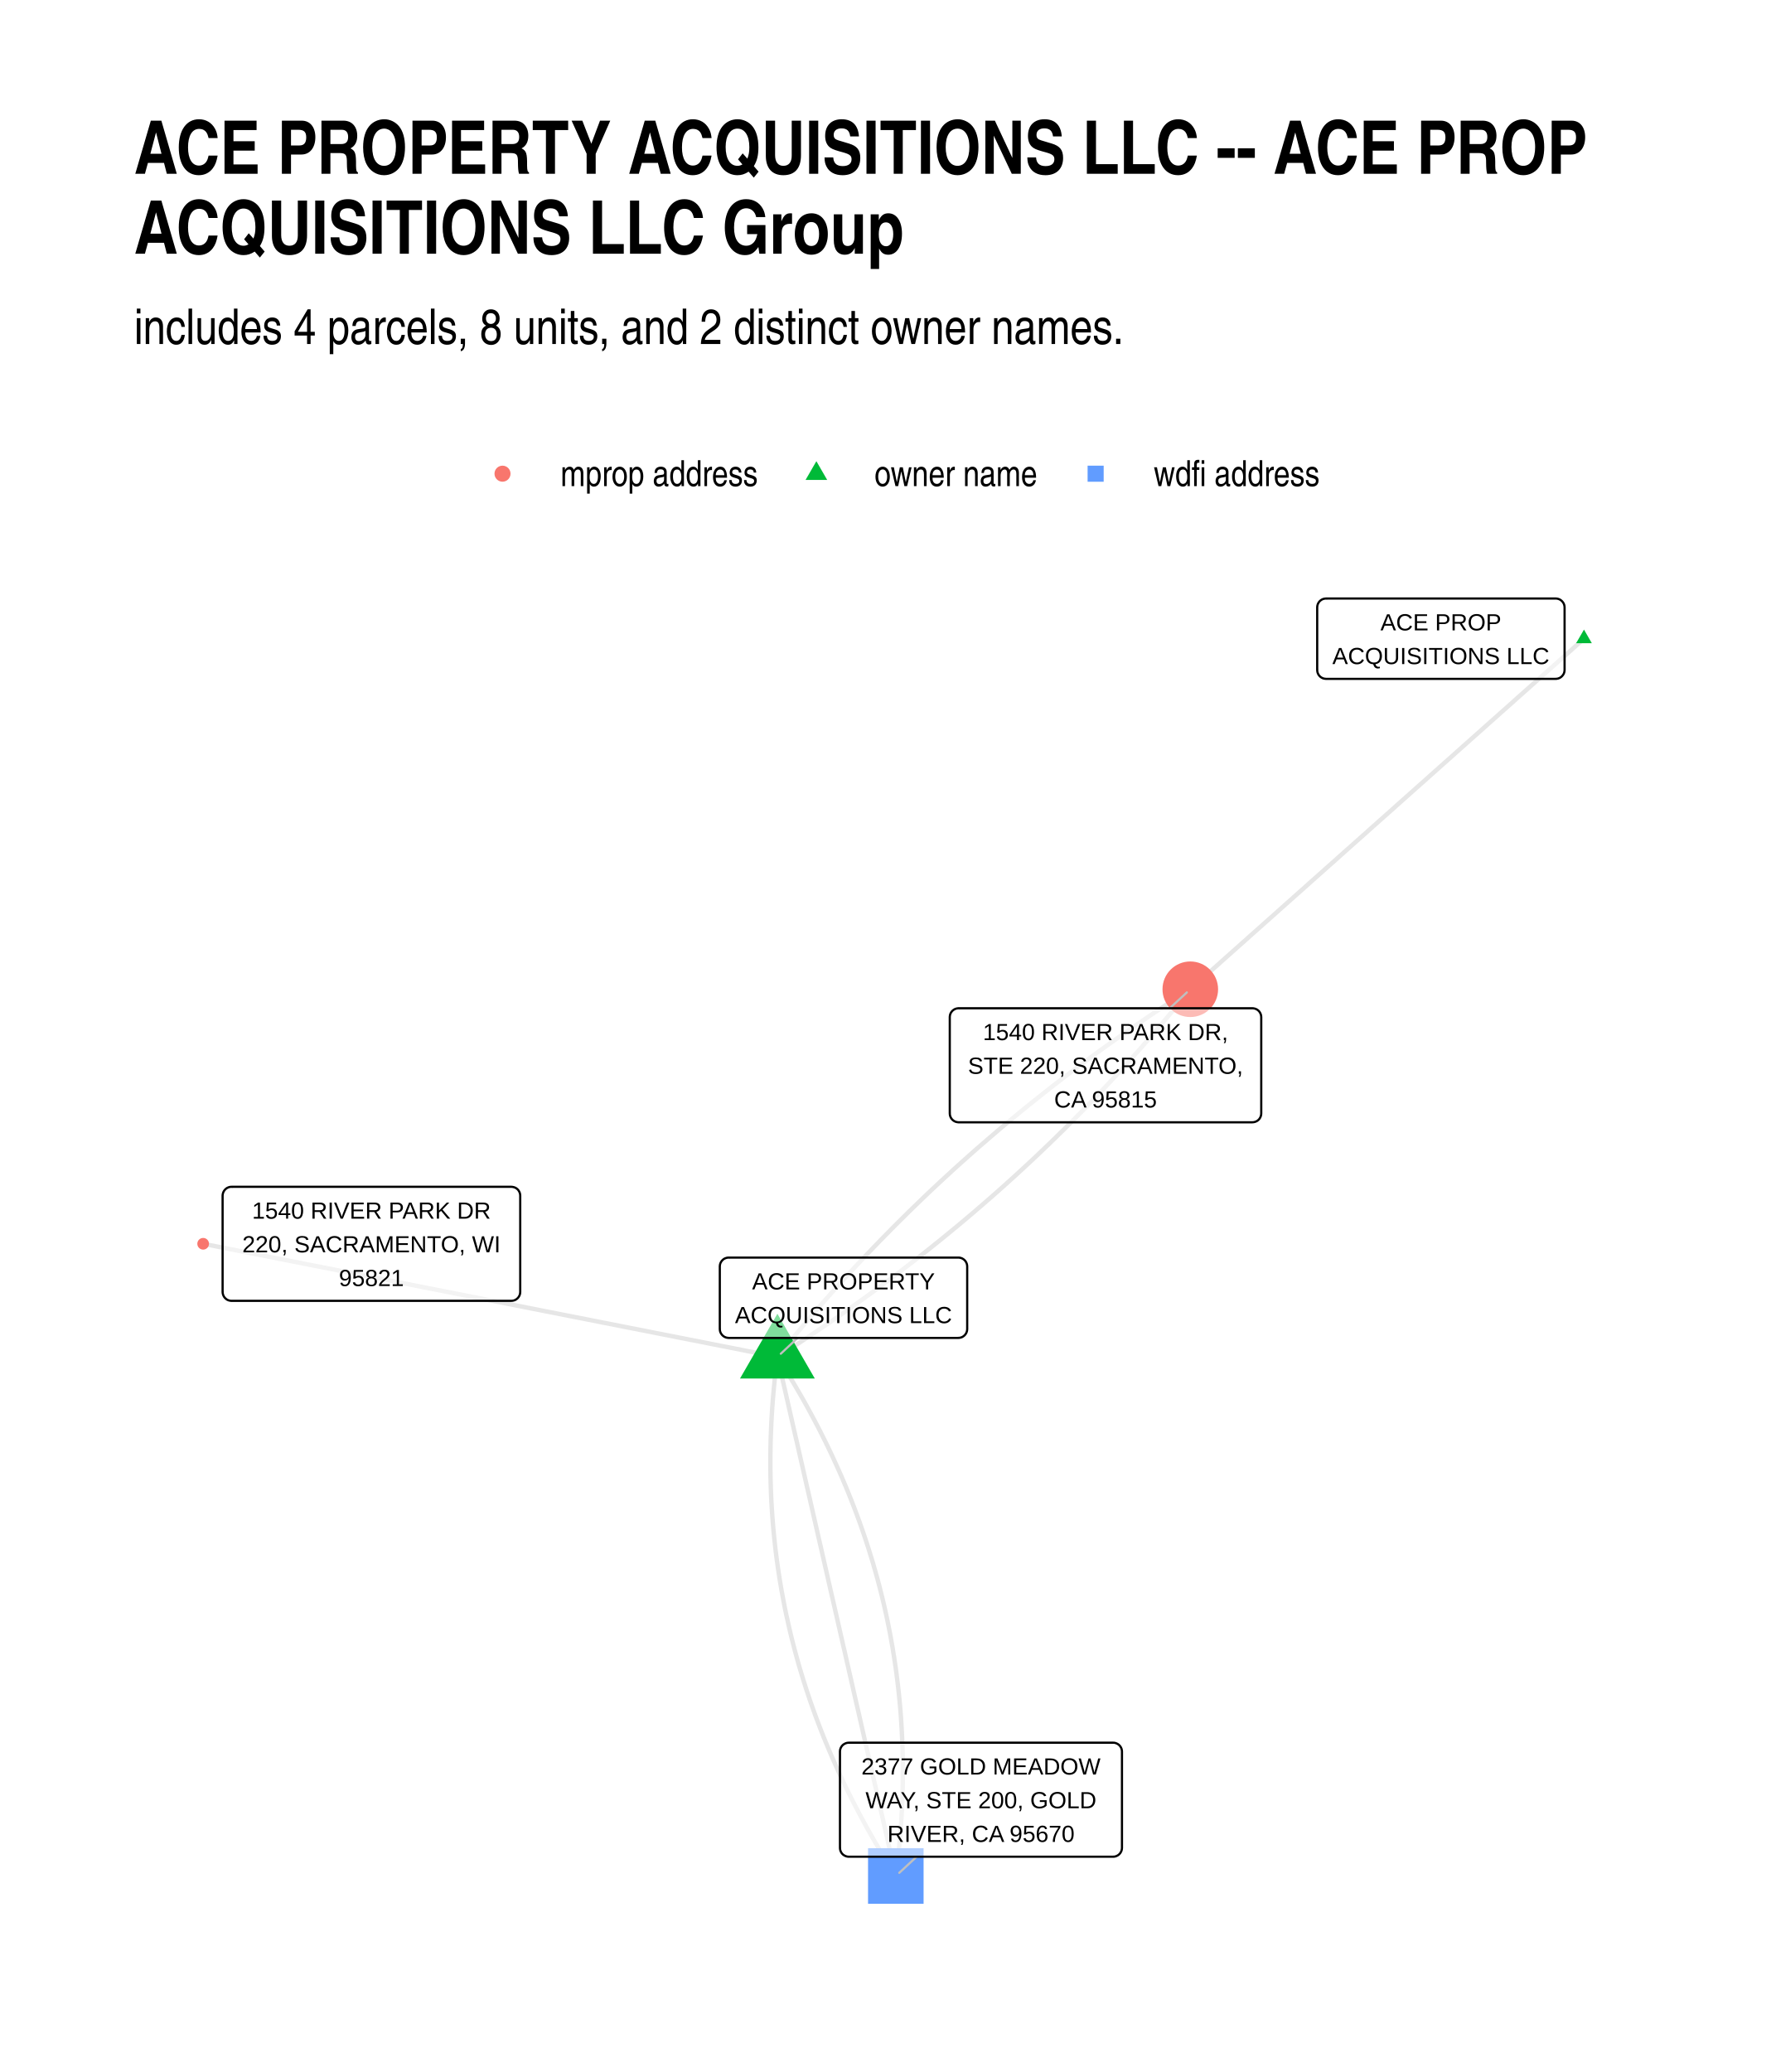
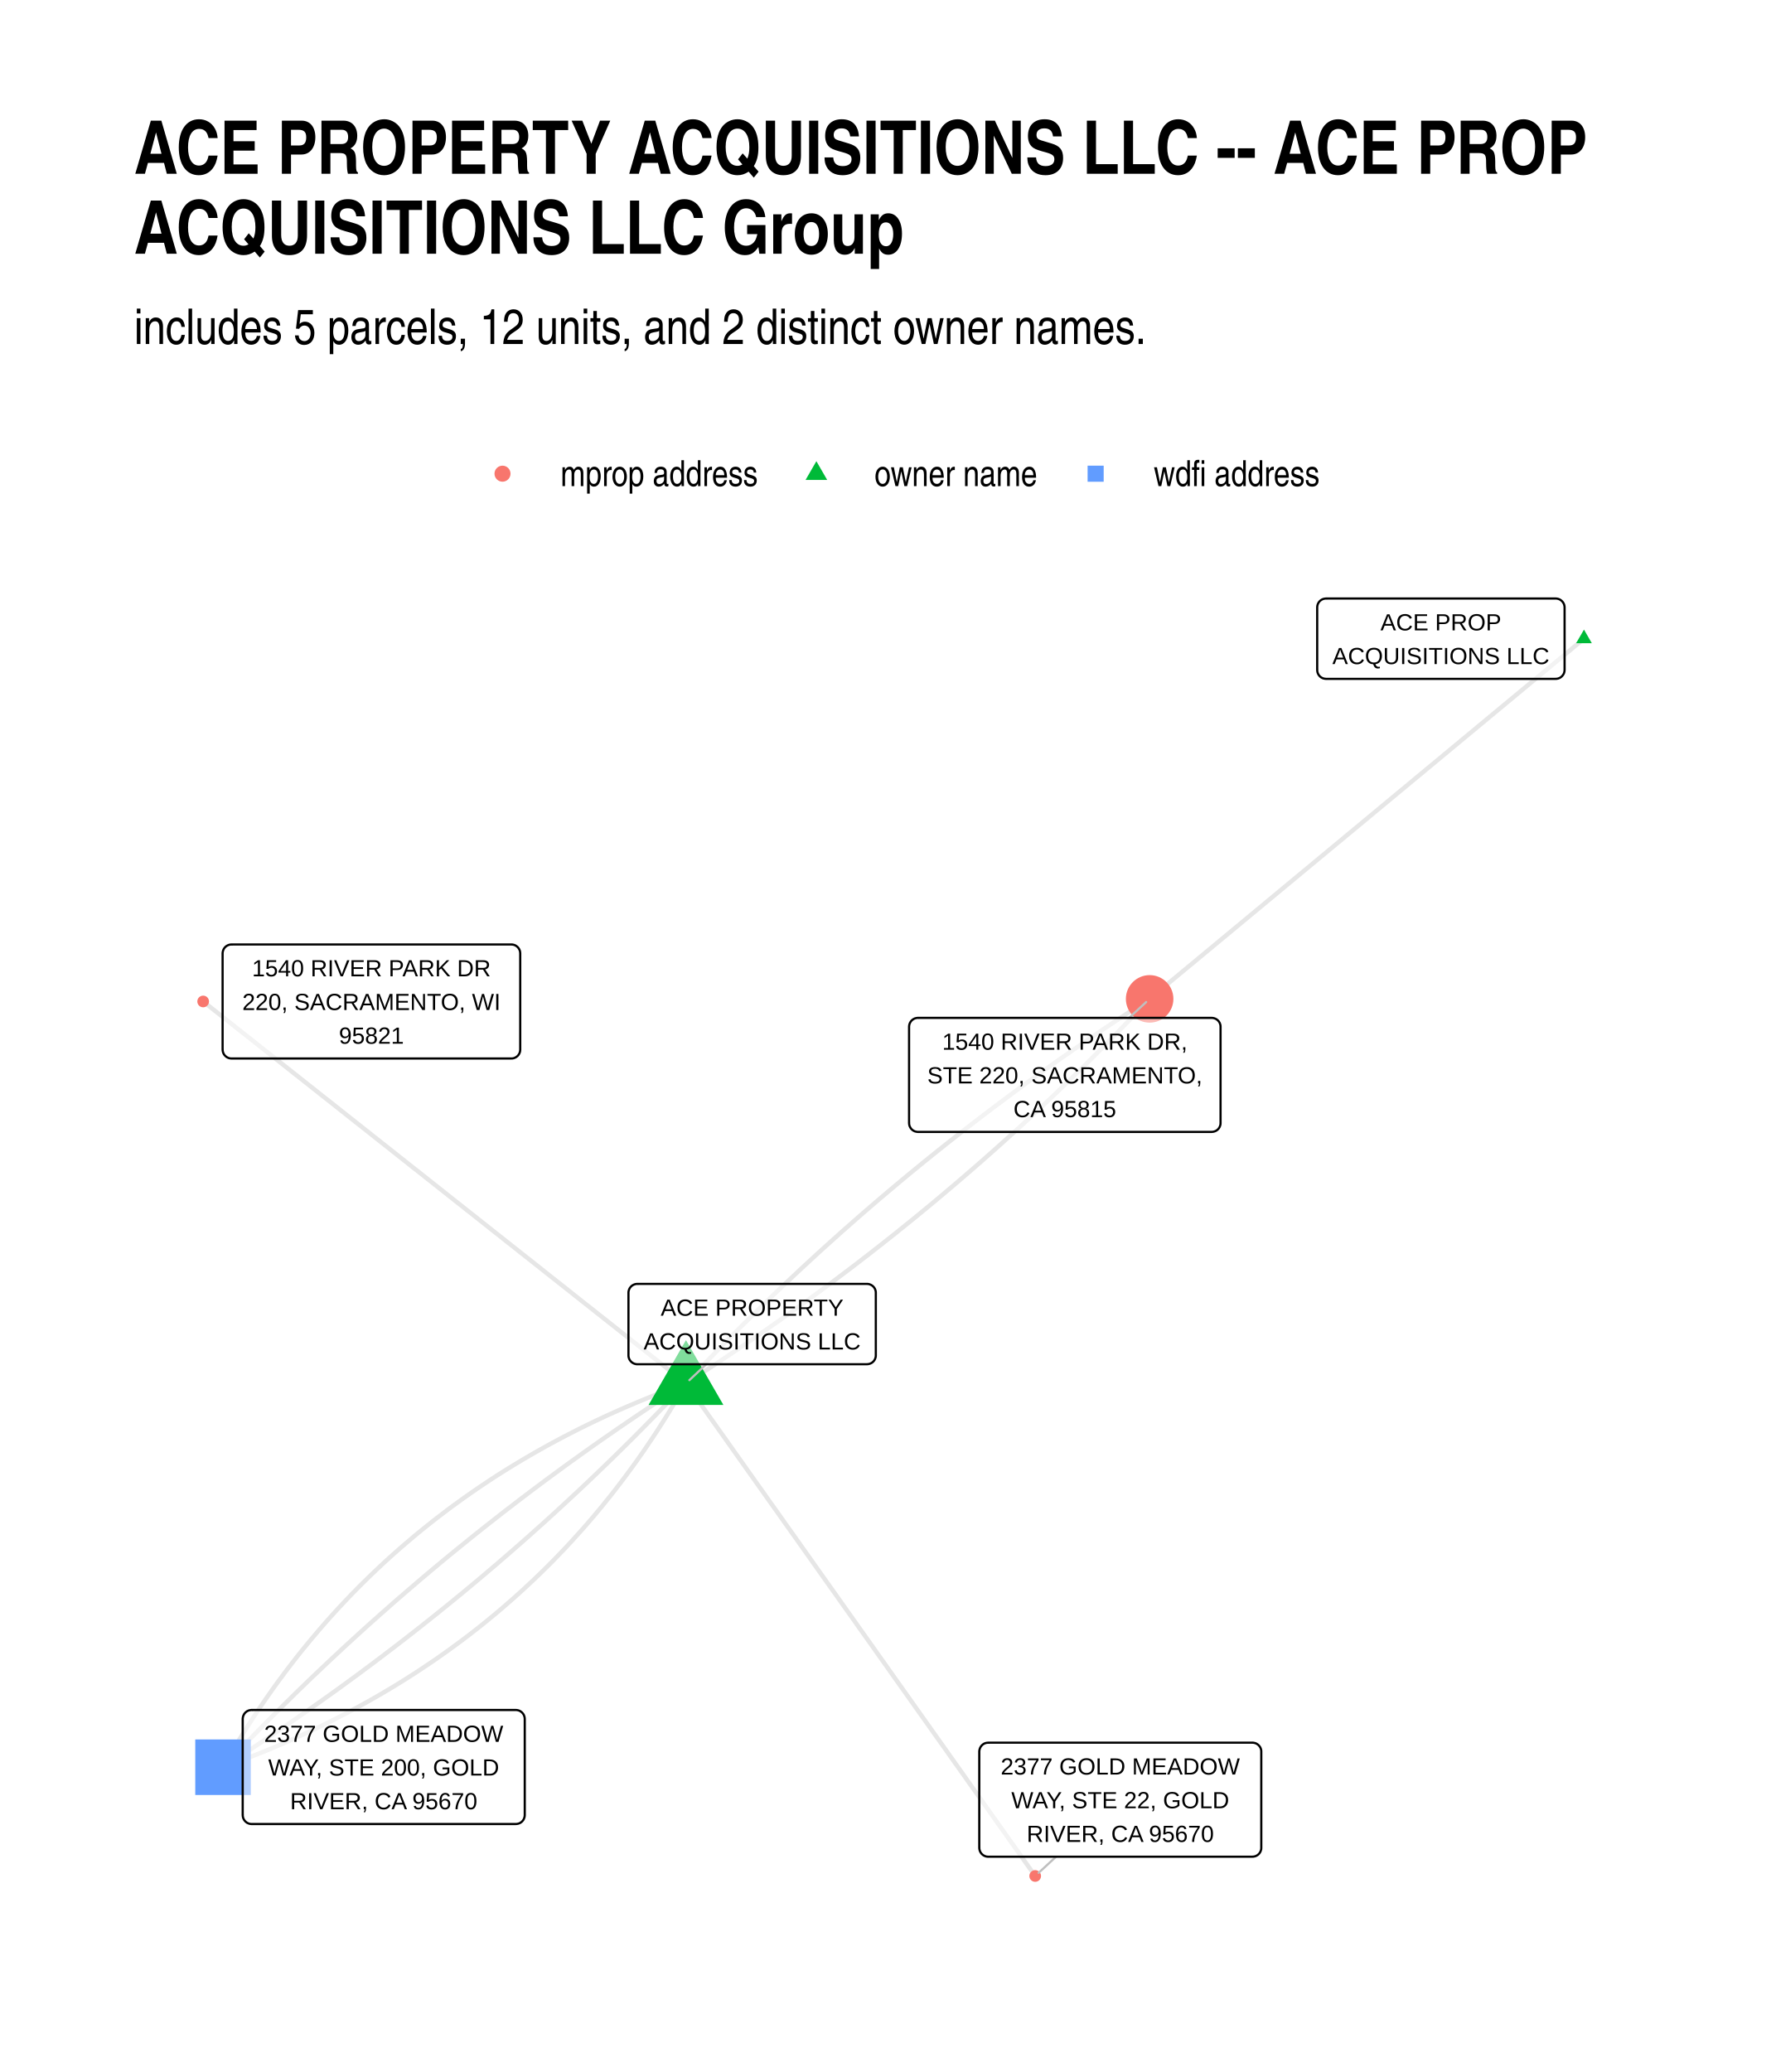
<svg xmlns="http://www.w3.org/2000/svg" width="576" height="672" class="svglite" viewBox="0 0 432 504">
  <defs>
    <style>.svglite line,.svglite polyline,.svglite polygon,.svglite path,.svglite circle{fill:none;stroke:#000000;stroke-linecap:round;stroke-linejoin:round;stroke-miterlimit:10.00}.svglite text{white-space:pre}</style>
  </defs>
  <rect width="100%" height="100%" style="stroke-linecap:round;stroke-linejoin:round;stroke-miterlimit:10.00;stroke:none;fill:#FFFFFF" />
  <defs>
    <clipPath id="cpMC4wMHw0MzIuMDB8MC4wMHw1MDQuMDA=">
      <path d="M0 0h432v504H0z" />
    </clipPath>
  </defs>
  <g clip-path="url(#cpMC4wMHw0MzIuMDB8MC4wMHw1MDQuMDA=)">
    <path d="M0 0h432v504H0z" style="stroke-width:1.07;stroke:none;fill:#FFFFFF" />
  </g>
  <defs>
    <clipPath id="cpMzIuNjN8NDAyLjExfDE0MC4zMHw0NzEuMzc=">
      <path d="M32.63 140.3h369.48v331.07H32.63z" />
    </clipPath>
  </defs>
  <g clip-path="url(#cpMzIuNjN8NDAyLjExfDE0MC4zMHw0NzEuMzc=)">
-     <path d="m385.32 155.35-.97.86-.97.86-.96.87-.97.86-.97.86-.97.86-.96.86-.97.86-.97.86-.97.86-.96.87-.97.86-.97.86-.96.86-.97.86-.97.86-.97.86-.96.87-.97.86-.97.86-.97.86-.96.86-.97.86-.97.86-.97.87-.96.86-.97.86-.97.86-.96.86-.97.86-.97.86-.97.86-.96.87-.97.86-.97.86-.97.86-.96.86-.97.86-.97.86-.96.87-.97.86-.97.86-.97.86-.96.86-.97.86-.97.86-.97.86-.96.87-.97.86-.97.86-.97.86-.96.86-.97.86-.97.86-.96.87-.97.86-.97.86-.97.86-.96.86-.97.86-.97.86-.97.87-.96.86-.97.86-.97.86-.96.86-.97.86-.97.86-.97.86-.96.87-.97.86-.97.86-.97.86-.96.86-.97.86-.97.86-.97.87-.96.86-.97.86-.97.86-.96.86-.97.86-.97.86-.97.86-.96.87-.97.86-.97.86-.97.86-.96.86-.97.86-.97.86-.96.87-.97.86-.97.86-.97.86-.96.86-.97.86-.97.86-.97.87m-100.44 89.44-1.41-.28-1.41-.28-1.41-.28-1.41-.28-1.42-.27-1.41-.28-1.41-.28-1.41-.28-1.41-.28-1.41-.27-1.41-.28-1.41-.28-1.41-.28-1.41-.28-1.41-.27-1.42-.28-1.41-.28-1.41-.28-1.41-.28-1.41-.27-1.41-.28-1.41-.28-1.41-.28-1.41-.28-1.41-.27-1.42-.28-1.41-.28-1.41-.28-1.41-.28-1.41-.27-1.41-.28-1.41-.28-1.41-.28-1.41-.28-1.41-.27-1.42-.28-1.41-.28-1.41-.28-1.41-.28-1.41-.27-1.41-.28-1.41-.28-1.41-.28-1.41-.28-1.41-.27-1.42-.28-1.41-.28-1.41-.28-1.41-.28-1.41-.27-1.41-.28-1.41-.28-1.41-.28-1.41-.28-1.41-.27-1.42-.28-1.41-.28-1.41-.28-1.41-.28-1.41-.27-1.41-.28-1.41-.28-1.41-.28-1.41-.28-1.41-.27-1.42-.28-1.41-.28-1.41-.28-1.41-.28-1.41-.27-1.41-.28-1.41-.28-1.41-.28-1.41-.28-1.41-.27-1.41-.28-1.42-.28-1.41-.28-1.41-.28-1.41-.27-1.41-.28-1.41-.28-1.41-.28-1.41-.28-1.41-.27-1.41-.28-1.42-.28-1.41-.28-1.41-.28-1.41-.27-1.41-.28-1.41-.28-1.41-.28-1.41-.28-1.41-.27-1.41-.28-1.42-.28-1.41-.28-1.41-.28m139.69 27.53-.18 1.36-.16 1.36-.16 1.36-.15 1.35-.13 1.36-.13 1.35-.12 1.35-.11 1.35-.1 1.35-.09 1.35-.08 1.34-.07 1.34-.06 1.34-.05 1.34-.05 1.34-.03 1.33-.02 1.34-.02 1.33v2.66l.02 1.33.02 1.32.04 1.32.04 1.32.05 1.32.06 1.32.08 1.32.08 1.31.09 1.31.1 1.31.11 1.31.12 1.31.13 1.31.14 1.3.14 1.3.16 1.3.17 1.3.18 1.3.18 1.29.2 1.29.2 1.3.22 1.28.22 1.29.24 1.29.24 1.28.25 1.28.26 1.29.28 1.27.28 1.28.29 1.28.3 1.27.31 1.27.32 1.27.33 1.27.34 1.27.35 1.26.35 1.26.37 1.27.38 1.26.38 1.25.4 1.26.4 1.25.42 1.26.42 1.25.44 1.24.44 1.25.45 1.25.47 1.24.47 1.24.48 1.24.49 1.24.5 1.24.51 1.23.52 1.23.53 1.24.54 1.23.55 1.22.55 1.23.57 1.22.58 1.23.58 1.22.6 1.21.61 1.22.61 1.22.63 1.21.63 1.21.64 1.21.66 1.21.66 1.21.67 1.2.68 1.2.69 1.21.7 1.19.71 1.2.72 1.2.73 1.19.74 1.19.75 1.19.76 1.19m-28.81-126.25 1.18-.76 1.18-.75 1.17-.76 1.17-.76 1.17-.77 1.16-.76 1.16-.78 1.15-.77 1.16-.78 1.15-.78 1.14-.78 1.15-.79 1.14-.79 1.13-.79 1.13-.79 1.13-.8 1.13-.81 1.12-.8 1.12-.81 1.12-.81 1.11-.81 1.11-.82 1.1-.82 1.11-.82 1.1-.83 1.09-.83 1.09-.83 1.09-.84 1.09-.84 1.08-.84 1.08-.84 1.07-.85 1.08-.85 1.06-.86 1.07-.85 1.06-.87 1.06-.86 1.05-.87 1.06-.86 1.05-.88 1.04-.87 1.04-.88 1.04-.88 1.03-.89 1.04-.89 1.02-.89 1.03-.89 1.02-.9 1.02-.9 1.01-.9 1.01-.91 1.01-.91 1.01-.91 1-.92 1-.92.99-.92.99-.92.99-.93.98-.93.98-.94.98-.93.97-.94.98-.95.96-.95.97-.94.96-.96.95-.95.96-.96.95-.96.95-.97.94-.97.94-.97.94-.97.93-.98.93-.98.93-.98.92-.99.92-.99.92-.99.91-1 .91-1 .91-1 .9-1 .9-1.01.9-1.01.89-1.02.89-1.02.89-1.02.88-1.02.88-1.03.88-1.03.87-1.03.87-1.04.86-1.03.87-1.05.86-1.04.85-1.05.85-1.05.85-1.05" style="stroke-width:1.07;stroke:#000000;stroke-opacity:0.10;stroke-linecap:butt" />
-     <path d="m189.11 330.07.29 1.27.29 1.28.29 1.27.29 1.28.29 1.27.3 1.28.29 1.27.29 1.28.29 1.27.29 1.28.29 1.28.29 1.27.29 1.28.29 1.27.29 1.28.3 1.27.29 1.28.29 1.27.29 1.28.29 1.27.29 1.28.29 1.27.29 1.28.29 1.27.29 1.28.3 1.28.29 1.27.29 1.28.29 1.27.29 1.28.29 1.27.29 1.28.29 1.27.29 1.28.29 1.27.3 1.28.29 1.27.29 1.28.29 1.27.29 1.28.29 1.27.29 1.28.29 1.28.29 1.27.29 1.28.3 1.27.29 1.28.29 1.27.29 1.28.29 1.27.29 1.28.29 1.27.29 1.28.29 1.27.29 1.28.3 1.27.29 1.28.29 1.28.29 1.27.29 1.28.29 1.27.29 1.28.29 1.27.29 1.28.29 1.27.29 1.28.3 1.27.29 1.28.29 1.27.29 1.28.29 1.27.29 1.28.29 1.28.29 1.27.29 1.28.29 1.27.3 1.28.29 1.27.29 1.28.29 1.27.29 1.28.29 1.27.29 1.28.29 1.27.29 1.28.29 1.27.3 1.28.29 1.28.29 1.27.29 1.28.29 1.27.29 1.28.29 1.27.29 1.28.29 1.27.29 1.28.3 1.27.29 1.28.29 1.27m-28.81-126.25.85-1.06.85-1.05.86-1.05.86-1.04.86-1.04.87-1.04.87-1.04.87-1.03.87-1.03.88-1.03.89-1.02.88-1.02.89-1.02.9-1.01.89-1.02.9-1 .91-1.01.9-1 .91-1 .92-1 .91-.99.92-.99.93-.98.92-.99.93-.98.94-.98.93-.97.94-.97.95-.97.95-.96.95-.97.95-.96.96-.95.96-.95.96-.95.97-.95.97-.94.97-.94.98-.94.98-.94.99-.93.98-.92.99-.93 1-.92 1-.92 1-.92 1-.91 1.01-.91 1.01-.9 1.02-.91 1.01-.9 1.02-.9 1.03-.89 1.03-.89 1.03-.89 1.03-.88 1.04-.89 1.04-.88 1.05-.87 1.05-.87 1.05-.87 1.05-.87 1.06-.86 1.06-.86 1.07-.86 1.07-.85 1.07-.86 1.08-.84 1.07-.85 1.09-.84 1.08-.84 1.09-.84 1.09-.83 1.1-.83 1.1-.82 1.1-.83 1.1-.82 1.11-.81 1.12-.82 1.11-.81 1.12-.81 1.12-.8 1.13-.8 1.13-.8 1.13-.8 1.14-.79 1.14-.79 1.14-.79 1.15-.78 1.15-.78 1.15-.78 1.16-.77 1.15-.77 1.17-.77 1.16-.77 1.17-.76 1.18-.76 1.17-.75 1.18-.75" style="stroke-width:1.07;stroke:#000000;stroke-opacity:0.10;stroke-linecap:butt" />
-     <path d="m189.11 330.07.76 1.19.75 1.19.73 1.19.73 1.19.72 1.2.71 1.2.7 1.2.7 1.2.68 1.2.67 1.2.66 1.21.65 1.21.65 1.21.63 1.21.63 1.21.61 1.22.61 1.22.59 1.21.59 1.23.58 1.22.56 1.22.56 1.23.55 1.23.54 1.22.53 1.24.52 1.23.51 1.23.5 1.24.49 1.24.48 1.24.47 1.24.46 1.24.46 1.25.44 1.25.43 1.24.43 1.26.41 1.25.41 1.25.39 1.26.39 1.26.38 1.25.36 1.27.36 1.26.35 1.26.34 1.27.33 1.27.32 1.27.31 1.27.3 1.27.29 1.28.28 1.28.27 1.27.26 1.29.26 1.28.24 1.28.23 1.29.23 1.29.21 1.29.21 1.29.19 1.29.19 1.29.18 1.3.16 1.3.16 1.3.15 1.3.14 1.3.13 1.31.12 1.31.11 1.31.1 1.31.09 1.31.08 1.31.07 1.32.06 1.32.06 1.32.04 1.32.03 1.32.03 1.33.01 1.32.01 1.33-.01 1.33-.01 1.33-.02 1.34-.04 1.33-.04 1.34-.05 1.34-.06 1.34-.07 1.34-.08 1.34-.09 1.35-.1 1.35-.11 1.35-.12 1.35-.13 1.35-.14 1.36-.14 1.35-.16 1.36-.17 1.36-.17 1.36" style="stroke-width:1.07;stroke:#000000;stroke-opacity:0.10;stroke-linecap:butt" />
-     <path d="m385.32 153.14 1.91 3.32h-3.83zM189.11 319.56l9.1 15.76h-18.2z" style="stroke-width:0.71;stroke:none;fill:#00BA38" />
-     <circle cx="289.55" cy="240.63" r="6.76" style="stroke-width:0.71;stroke:none;fill:#F8766D" />
-     <circle cx="49.42" cy="302.54" r="1.42" style="stroke-width:0.71;stroke:none;fill:#F8766D" />
-     <path d="M211.16 463.08h13.51v-13.51h-13.51z" style="stroke-width:0.71;stroke:none;fill:#619CFF" />
-     <path d="m194.03 325.44-4.09 3.84m94.61-84.03 4.16-3.85m-65.72 210.23-4.23 3.92" style="stroke-width:0.53;stroke:#BFBFBF" />
+     <path d="m385.32 155.35-1.07.89-1.07.88-1.06.89-1.07.88-1.07.89-1.07.88-1.06.89-1.07.88-1.07.89-1.07.88-1.06.89-1.07.88-1.07.89-1.06.88-1.07.89-1.07.88-1.07.89-1.06.88-1.07.89-1.07.88-1.07.89-1.06.88-1.07.89-1.07.88-1.06.89-1.07.88-1.07.89-1.07.88-1.06.89-1.07.88-1.07.89-1.07.88-1.06.89-1.07.88-1.07.89-1.07.88-1.06.89-1.07.88-1.07.89-1.06.88-1.07.89-1.07.88-1.07.89-1.06.88-1.07.89-1.07.88-1.07.89-1.06.88-1.07.89-1.07.88-1.06.89-1.07.88-1.07.89-1.07.88-1.06.89-1.07.88-1.07.89-1.07.88-1.06.89-1.07.88-1.07.89-1.06.88-1.07.89-1.07.88-1.07.89-1.06.88-1.07.89-1.07.88-1.07.89-1.06.88-1.07.89-1.07.88-1.06.89-1.07.88-1.07.89-1.07.88-1.06.89-1.07.88-1.07.89-1.07.88-1.06.89-1.07.88-1.07.89-1.06.88-1.07.89-1.07.88-1.07.89-1.06.88-1.07.89-1.07.88-1.07.89-1.06.88-1.07.89-1.07.88-1.07.89-1.06.88-1.07.89-1.07.88-1.06.89m-112.79 93.52-1.19-.94-1.19-.94-1.18-.94-1.19-.93-1.18-.94-1.19-.94-1.19-.94-1.18-.94-1.19-.94-1.19-.93-1.18-.94-1.19-.94-1.18-.94-1.19-.94-1.19-.94-1.18-.93-1.19-.94-1.19-.94-1.18-.94-1.19-.94-1.19-.93-1.18-.94-1.19-.94-1.18-.94-1.19-.94-1.19-.94-1.18-.93-1.19-.94-1.19-.94-1.18-.94-1.19-.94-1.18-.94-1.19-.93-1.19-.94-1.18-.94-1.19-.94-1.19-.94-1.18-.94-1.19-.93-1.19-.94-1.18-.94-1.19-.94-1.18-.94-1.19-.94-1.19-.93-1.18-.94-1.19-.94-1.19-.94-1.18-.94-1.19-.94-1.18-.93-1.19-.94-1.19-.94-1.18-.94-1.19-.94-1.19-.93-1.18-.94-1.19-.94-1.19-.94-1.18-.94-1.19-.94-1.18-.93-1.19-.94-1.19-.94-1.18-.94-1.19-.94-1.19-.94-1.18-.93-1.19-.94-1.18-.94-1.19-.94-1.19-.94-1.18-.94-1.19-.93-1.19-.94-1.18-.94-1.19-.94-1.19-.94-1.18-.94-1.19-.93-1.18-.94-1.19-.94-1.19-.94-1.18-.94-1.19-.94-1.19-.93-1.18-.94-1.19-.94-1.18-.94-1.19-.94-1.19-.94-1.18-.93-1.19-.94-1.19-.94-1.18-.94-1.19-.94-1.18-.93-1.19-.94-1.19-.94m117.45 92.89-1.52.55-1.5.56-1.5.56-1.49.57-1.48.58-1.47.59-1.47.6-1.46.61-1.45.61-1.44.62-1.44.63-1.43.64-1.42.64-1.41.66-1.41.66-1.4.67-1.39.68-1.38.68-1.37.7-1.37.7-1.36.71-1.35.72-1.34.72-1.34.74-1.33.74-1.32.75-1.32.76-1.3.76-1.3.78-1.29.78-1.28.79-1.28.8-1.27.8-1.26.82-1.25.82-1.24.83-1.24.84-1.23.85-1.22.85-1.21.86-1.21.88-1.2.87-1.19.89-1.18.9-1.18.9-1.17.91-1.16.92-1.15.93-1.15.93-1.13.94-1.13.96-1.13.96-1.11.96-1.11.98-1.1.98-1.09.99-1.08 1-1.08 1.01-1.07 1.02-1.06 1.02-1.05 1.03-1.05 1.04-1.04 1.05-1.03 1.05-1.02 1.07-1.01 1.07-1.01 1.08-1 1.09-.99 1.09-.99 1.11-.97 1.11-.97 1.12-.96 1.13-.96 1.14-.94 1.14-.94 1.15-.93 1.16-.93 1.17-.91 1.18-.91 1.18-.9 1.19-.89 1.21-.89 1.2-.88 1.22-.86 1.23-.87 1.23-.85 1.24-.85 1.25-.84 1.26-.83 1.26-.82 1.27-.82 1.28-.81 1.29-.8 1.3-.79 1.31-.79 1.31-.77 1.32-.77 1.33-.77 1.34m112.62-93.38 1.26-.81 1.26-.82 1.26-.82 1.26-.82 1.25-.82 1.26-.83 1.25-.83 1.24-.83 1.25-.84 1.24-.83 1.24-.84 1.23-.85 1.24-.84 1.23-.85 1.23-.85 1.22-.85 1.23-.86 1.22-.86 1.22-.86 1.21-.86 1.22-.87 1.21-.87 1.2-.87 1.21-.88 1.2-.87 1.2-.88 1.2-.89 1.2-.88 1.19-.89 1.19-.89 1.19-.9 1.18-.89 1.19-.9 1.18-.9 1.17-.91 1.18-.9 1.17-.91 1.17-.92 1.17-.91 1.16-.92 1.17-.92 1.16-.92 1.15-.93 1.16-.93 1.15-.93 1.15-.93 1.15-.94 1.14-.94 1.14-.94 1.14-.94 1.14-.95 1.13-.95 1.13-.96 1.13-.95 1.13-.96 1.12-.96 1.12-.96 1.12-.97 1.12-.97 1.11-.97 1.11-.97 1.11-.98 1.11-.98 1.1-.98 1.1-.99 1.1-.99 1.1-.99 1.09-.99 1.09-.99 1.09-1 1.09-1 1.08-1.01 1.08-1 1.08-1.01 1.07-1.01 1.08-1.02 1.07-1.02 1.06-1.02 1.07-1.02 1.06-1.02 1.06-1.03 1.06-1.03 1.05-1.04 1.06-1.03 1.05-1.04 1.04-1.04 1.05-1.05 1.04-1.04 1.04-1.05 1.04-1.05 1.03-1.06 1.03-1.06 1.03-1.06 1.03-1.06 1.02-1.07 1.03-1.06 1.02-1.07 1.01-1.08 1.02-1.07" style="stroke-width:1.07;stroke:#000000;stroke-opacity:0.10;stroke-linecap:butt" />
+     <path d="m166.87 336.49-1.27.81-1.26.82-1.25.81-1.26.82-1.25.82-1.25.83-1.25.83-1.24.83-1.24.83-1.24.84-1.24.84-1.23.84-1.24.84-1.23.85-1.22.85-1.23.85-1.22.85-1.22.86-1.21.86-1.22.86-1.21.87-1.21.87-1.21.87-1.2.87-1.2.88-1.2.88-1.2.88-1.19.88-1.19.89-1.19.89-1.18.89-1.19.9-1.18.89-1.18.91-1.17.9-1.18.9-1.17.91-1.16.91-1.17.92-1.16.91-1.16.92-1.16.92-1.16.93-1.15.93-1.15.93-1.15.93-1.14.93-1.15.94-1.14.94-1.13.94-1.14.95-1.13.95-1.13.95-1.13.95-1.12.96-1.12.96-1.12.96-1.12.97-1.12.96-1.11.97-1.11.98-1.1.97-1.11.98-1.1.98-1.1.98-1.1.99-1.09.99-1.09.99-1.09 1-1.09.99-1.08 1-1.08 1-1.08 1.01-1.08 1.01-1.07 1.01-1.07 1.01-1.07 1.02-1.07 1.01-1.06 1.02-1.06 1.03-1.06 1.02-1.06 1.03-1.05 1.04-1.05 1.03-1.05 1.04-1.04 1.04-1.05 1.04-1.04 1.04-1.04 1.05-1.03 1.05-1.03 1.06-1.03 1.05-1.03 1.06-1.03 1.06-1.02 1.06-1.02 1.07-1.02 1.07-1.01 1.07-1.02 1.08m112.62-93.38 1.01-1.08 1.02-1.07 1.02-1.07 1.02-1.07 1.02-1.07 1.03-1.06 1.03-1.06 1.03-1.06 1.04-1.05 1.03-1.05 1.04-1.05 1.04-1.05 1.05-1.04 1.05-1.04 1.05-1.04 1.05-1.04 1.05-1.03 1.06-1.03 1.06-1.03 1.06-1.03 1.07-1.02 1.07-1.02 1.07-1.02 1.07-1.01 1.08-1.01 1.07-1.01 1.08-1.01 1.09-1 1.08-1 1.09-1 1.09-1 1.09-.99 1.1-.99 1.1-.99 1.1-.98 1.1-.99 1.11-.97 1.11-.98 1.11-.98 1.11-.97 1.12-.97 1.12-.96 1.12-.97 1.12-.96 1.13-.95 1.13-.96 1.13-.95 1.13-.95 1.14-.95 1.14-.95 1.14-.94 1.15-.94 1.14-.93 1.15-.94 1.16-.93 1.15-.93 1.16-.92 1.16-.93 1.16-.92 1.16-.91 1.17-.92 1.17-.91 1.17-.91 1.18-.91 1.18-.9 1.18-.9 1.18-.9 1.18-.9 1.19-.89 1.19-.89 1.2-.89 1.19-.89 1.2-.88 1.2-.88 1.2-.88 1.21-.87 1.21-.88 1.21-.87 1.21-.86 1.22-.87 1.22-.86 1.22-.86 1.22-.85 1.23-.86 1.23-.85 1.23-.85 1.23-.84 1.24-.84 1.24-.84 1.24-.84 1.24-.83 1.25-.84 1.25-.83 1.25-.82 1.25-.83 1.26-.82 1.26-.82 1.26-.81 1.27-.81" style="stroke-width:1.07;stroke:#000000;stroke-opacity:0.10;stroke-linecap:butt" />
+     <path d="m166.87 336.49-1.02 1.07-1.01 1.08-1.02 1.06-1.02 1.07-1.02 1.07-1.03 1.06-1.02 1.06-1.03 1.05-1.04 1.05-1.03 1.05-1.04 1.05-1.04 1.05-1.04 1.04-1.05 1.04-1.05 1.04-1.05 1.03-1.05 1.03-1.06 1.03-1.06 1.03-1.06 1.02-1.06 1.02-1.07 1.02-1.07 1.02-1.07 1.01-1.07 1.01-1.08 1.01-1.08 1-1.08 1-1.08 1-1.09 1-1.09 1-1.09.99-1.09.99-1.1.98-1.1.98-1.1.99-1.1.97-1.11.98-1.11.97-1.11.97-1.12.97-1.11.96-1.12.97-1.13.96-1.12.95-1.13.96-1.13.95-1.13.95-1.13.94-1.14.94-1.14.95-1.14.93-1.15.94-1.15.93-1.15.93-1.15.93-1.16.92-1.15.92-1.16.92-1.17.92-1.16.91-1.17.91-1.17.91-1.18.91-1.17.9-1.18.9-1.18.9-1.18.89-1.19.9-1.19.89-1.19.88-1.19.89-1.2.88-1.2.88-1.2.87-1.2.88-1.21.87-1.21.87-1.21.86-1.21.86-1.22.86-1.22.86-1.22.86-1.23.85-1.22.85-1.23.84-1.23.85-1.24.84-1.24.84-1.23.83-1.25.84-1.24.83-1.25.83-1.25.82-1.25.82-1.26.82-1.25.82-1.26.82-1.27.81m112.62-93.38.86 1.21.85 1.21.86 1.21.86 1.21.86 1.21.86 1.21.85 1.21.86 1.21.86 1.21.86 1.21.86 1.21.85 1.21.86 1.21.86 1.22.86 1.21.86 1.21.85 1.21.86 1.21.86 1.21.86 1.21.86 1.21.86 1.21.85 1.21.86 1.21.86 1.21.86 1.21.86 1.21.85 1.21.86 1.21.86 1.21.86 1.21.86 1.21.85 1.21.86 1.21.86 1.21.86 1.22.86 1.21.85 1.21.86 1.21.86 1.21.86 1.21.86 1.21.86 1.21.85 1.21.86 1.21.86 1.21.86 1.21.86 1.21.85 1.21.86 1.21.86 1.21.86 1.21.86 1.21.85 1.21.86 1.21.86 1.21.86 1.21.86 1.22.85 1.21.86 1.21.86 1.21.86 1.21.86 1.21.86 1.21.85 1.21.86 1.21.86 1.21.86 1.21.86 1.21.85 1.21.86 1.21.86 1.21.86 1.21.86 1.21.85 1.21.86 1.21.86 1.21.86 1.21.86 1.21.85 1.22.86 1.21.86 1.21.86 1.21.86 1.21.85 1.21.86 1.21.86 1.21.86 1.21.86 1.21.86 1.21.85 1.21.86 1.21.86 1.21.86 1.21.86 1.21.85 1.21.86 1.21.86 1.21.86 1.21" style="stroke-width:1.07;stroke:#000000;stroke-opacity:0.10;stroke-linecap:butt" />
+     <path d="m166.87 336.49-.77 1.34-.77 1.33-.77 1.32-.79 1.31-.79 1.31-.8 1.29-.81 1.29-.82 1.28-.82 1.28-.83 1.26-.84 1.26-.85 1.25-.85 1.24-.86 1.23-.87 1.23-.88 1.21-.89 1.21-.89 1.2-.9 1.19-.91 1.19-.91 1.18-.92 1.16-.94 1.16-.93 1.16-.95 1.14-.95 1.14-.97 1.13-.96 1.12-.98 1.11-.99 1.1-.99 1.1-1 1.09-1 1.08-1.02 1.07-1.02 1.06-1.03 1.06-1.04 1.05-1.05 1.04-1.05 1.03-1.06 1.02-1.07 1.02-1.08 1-1.08 1-1.09.99-1.1.99-1.11.97-1.11.97-1.12.96-1.13.95-1.14.94-1.15.94-1.15.93-1.16.92-1.17.91-1.17.9-1.19.9-1.19.88-1.2.88-1.2.87-1.22.86-1.22.86-1.23.85-1.24.83-1.24.83-1.25.83-1.26.81-1.27.81-1.28.8-1.28.79-1.29.78-1.3.77-1.3.77-1.32.76-1.32.75-1.33.74-1.33.73-1.35.73-1.35.72-1.36.71-1.37.7-1.37.69-1.38.69-1.39.68-1.4.67-1.41.66-1.41.65-1.42.65-1.43.64-1.43.63-1.45.62-1.45.61-1.46.61-1.46.59-1.48.59-1.48.58-1.49.58-1.5.56-1.5.56-1.52.55" style="stroke-width:1.07;stroke:#000000;stroke-opacity:0.10;stroke-linecap:butt" />
+     <path d="m385.32 153.14 1.91 3.32h-3.83zM166.87 325.98l9.1 15.76h-18.2z" style="stroke-width:0.71;stroke:none;fill:#00BA38" />
+     <circle cx="279.66" cy="242.97" r="5.78" style="stroke-width:0.71;stroke:none;fill:#F8766D" />
+     <circle cx="49.42" cy="243.6" r="1.42" style="stroke-width:0.71;stroke:none;fill:#F8766D" />
+     <path d="M47.5 436.62h13.51v-13.51H47.5z" style="stroke-width:0.71;stroke:none;fill:#619CFF" />
+     <circle cx="251.82" cy="456.32" r="1.42" style="stroke-width:0.71;stroke:none;fill:#F8766D" />
+     <path d="m171.81 331.84-4.11 3.87m106.95-88.12 4.17-3.85M256.9 451.63l-4.24 3.92" style="stroke-width:0.53;stroke:#BFBFBF" />
    <path d="M322.58 165.13h55.86l-.09-.01.35-.01.34-.07.32-.12.31-.18.26-.22.23-.26.19-.29.14-.32.08-.34.03-.34h0v-15.23h0l-.03-.34-.08-.34-.14-.32-.19-.29-.23-.26-.26-.22-.31-.18-.32-.12-.34-.07-.26-.02h-55.86l.26.02-.35-.01-.34.04-.34.09-.31.15-.29.2-.25.24-.21.28-.16.31-.11.33-.05.34-.01.17v15.23l.01-.18v.35l.05.34.11.33.16.31.21.28.25.24.29.2.31.15.34.09.34.04z" style="stroke-width:0.53;fill:#FFFFFF;fill-opacity:0.50" />
    <text x="350.51" y="153.33" lengthAdjust="spacingAndGlyphs" style="font-size:5.69px;font-family:&quot;Liberation Sans&quot;" text-anchor="middle" textLength="28.45">ACE PROP</text>
    <text x="350.51" y="161.53" lengthAdjust="spacingAndGlyphs" style="font-size:5.69px;font-family:&quot;Liberation Sans&quot;" text-anchor="middle" textLength="52.98">ACQUISITIONS LLC</text>
-     <path d="M177.26 325.44h55.86l-.09-.01.35-.01.34-.07.33-.12.3-.18.27-.22.23-.26.18-.29.14-.32.08-.34.03-.34h0v-15.22h0l-.03-.35-.08-.34-.14-.32-.18-.29-.23-.26-.27-.22-.3-.18-.33-.12-.34-.07-.26-.01h-55.86l.26.01-.35-.01-.34.04-.33.1-.32.14-.28.2-.25.24-.21.28-.17.31-.11.33-.05.34-.01.18v15.22l.01-.18v.35l.05.34.11.33.17.31.21.28.25.24.28.2.32.15.33.09.34.04z" style="stroke-width:0.53;fill:#FFFFFF;fill-opacity:0.50" />
-     <text x="205.19" y="313.64" lengthAdjust="spacingAndGlyphs" style="font-size:5.69px;font-family:&quot;Liberation Sans&quot;" text-anchor="middle" textLength="42.54">ACE PROPERTY</text>
-     <text x="205.19" y="321.84" lengthAdjust="spacingAndGlyphs" style="font-size:5.69px;font-family:&quot;Liberation Sans&quot;" text-anchor="middle" textLength="52.98">ACQUISITIONS LLC</text>
-     <path d="M233.2 272.99h71.45-.09l.35-.02.34-.07.33-.12.3-.17.27-.22.23-.26.18-.3.14-.32.08-.34.03-.34h0v-23.42h0l-.03-.34-.08-.34-.14-.32-.18-.3-.23-.26-.27-.22-.3-.17-.33-.12-.34-.07-.26-.02H233.2l.26.02-.35-.02-.34.05-.34.09-.31.15-.29.2-.25.24-.21.28-.16.3-.11.33-.05.35-.01.17v23.42l.01-.18v.35l.05.34.11.33.16.31.21.28.25.24.29.2.31.15.34.09.34.05z" style="stroke-width:0.53;fill:#FFFFFF;fill-opacity:0.50" />
-     <text x="268.93" y="253" lengthAdjust="spacingAndGlyphs" style="font-size:5.69px;font-family:&quot;Liberation Sans&quot;" text-anchor="middle" textLength="61.74">1540 RIVER PARK DR,</text>
-     <text x="268.93" y="261.19" lengthAdjust="spacingAndGlyphs" style="font-size:5.69px;font-family:&quot;Liberation Sans&quot;" text-anchor="middle" textLength="68.57">STE 220, SACRAMENTO,</text>
-     <text x="268.93" y="269.39" lengthAdjust="spacingAndGlyphs" style="font-size:5.69px;font-family:&quot;Liberation Sans&quot;" text-anchor="middle" textLength="27.78">CA 95815</text>
-     <path d="M56.31 316.42h68.08-.09l.35-.02.34-.07.33-.12.3-.18.27-.22.23-.26.18-.29.14-.32.08-.34.03-.34h0v-23.42h0l-.03-.35-.08-.33-.14-.32-.18-.3-.23-.26-.27-.22-.3-.17-.33-.12-.34-.07-.26-.02H56.31l.26.02-.34-.02-.35.04-.33.1-.32.15-.28.2-.25.24-.21.28-.16.3-.11.33-.06.35-.01.17v23.42l.01-.18v.35l.06.34.11.33.16.31.21.28.25.24.28.2.32.15.33.09.35.05z" style="stroke-width:0.53;fill:#FFFFFF;fill-opacity:0.50" />
-     <text x="90.35" y="296.43" lengthAdjust="spacingAndGlyphs" style="font-size:5.69px;font-family:&quot;Liberation Sans&quot;" text-anchor="middle" textLength="59.93">1540 RIVER PARK DR</text>
-     <text x="90.35" y="304.62" lengthAdjust="spacingAndGlyphs" style="font-size:5.69px;font-family:&quot;Liberation Sans&quot;" text-anchor="middle" textLength="65.2">220, SACRAMENTO, WI</text>
-     <text x="90.35" y="312.82" lengthAdjust="spacingAndGlyphs" style="font-size:5.69px;font-family:&quot;Liberation Sans&quot;" text-anchor="middle" textLength="18.11">95821</text>
-     <path d="M206.49 451.63h64.28-.09l.35-.01.34-.07.33-.13.3-.17.27-.22.23-.26.18-.29.14-.32.08-.34.03-.35h0v-23.41h0l-.03-.35-.08-.34-.14-.32-.18-.29-.23-.26-.27-.22-.3-.17-.33-.13-.34-.07-.26-.01h-64.28l.26.01-.35-.01-.34.04-.34.1-.31.15-.29.19-.25.24-.21.28-.16.31-.11.33-.05.34-.01.18v23.41l.01-.17v.35l.05.34.11.33.16.31.21.28.25.24.29.19.31.15.34.1.34.04z" style="stroke-width:0.53;fill:#FFFFFF;fill-opacity:0.50" />
-     <text x="238.63" y="431.64" lengthAdjust="spacingAndGlyphs" style="font-size:5.69px;font-family:&quot;Liberation Sans&quot;" text-anchor="middle" textLength="61.4">2377 GOLD MEADOW</text>
-     <text x="238.63" y="439.84" lengthAdjust="spacingAndGlyphs" style="font-size:5.69px;font-family:&quot;Liberation Sans&quot;" text-anchor="middle" textLength="59.25">WAY, STE 200, GOLD</text>
-     <text x="238.63" y="448.03" lengthAdjust="spacingAndGlyphs" style="font-size:5.69px;font-family:&quot;Liberation Sans&quot;" text-anchor="middle" textLength="48.46">RIVER, CA 95670</text>
+     <path d="M155.04 331.84h55.85-.08l.34-.02.34-.07.33-.12.3-.17.27-.22.23-.26.19-.3.13-.32.09-.33.02-.35h0v-15.22h0l-.02-.35-.09-.34-.13-.32-.19-.29-.23-.26-.27-.22-.3-.17-.33-.13-.34-.07-.26-.01h-55.85l.26.01-.35-.01-.35.04-.33.1-.31.15-.29.19-.25.25-.21.27-.16.31-.11.33-.06.34v15.4-.17.34l.06.35.11.33.16.3.21.28.25.24.29.2.31.15.33.1.35.04z" style="stroke-width:0.53;fill:#FFFFFF;fill-opacity:0.50" />
+     <text x="182.96" y="320.04" lengthAdjust="spacingAndGlyphs" style="font-size:5.69px;font-family:&quot;Liberation Sans&quot;" text-anchor="middle" textLength="42.54">ACE PROPERTY</text>
+     <text x="182.96" y="328.24" lengthAdjust="spacingAndGlyphs" style="font-size:5.69px;font-family:&quot;Liberation Sans&quot;" text-anchor="middle" textLength="52.98">ACQUISITIONS LLC</text>
+     <path d="M223.3 275.33h71.45-.08l.34-.02.34-.07.33-.12.3-.17.27-.22.23-.26.19-.3.13-.32.09-.34.02-.34h0v-23.42h0l-.02-.34-.09-.34-.13-.32-.19-.3-.23-.26-.27-.22-.3-.17-.33-.12-.34-.07-.26-.02H223.3l.26.02-.35-.02-.34.05-.34.09-.31.15-.29.2-.25.24-.2.28-.17.31-.11.33-.05.34-.01.17v23.42l.01-.18v.35l.05.34.11.33.17.31.2.28.25.24.29.2.31.15.34.09.34.05z" style="stroke-width:0.53;fill:#FFFFFF;fill-opacity:0.50" />
+     <text x="259.03" y="255.34" lengthAdjust="spacingAndGlyphs" style="font-size:5.69px;font-family:&quot;Liberation Sans&quot;" text-anchor="middle" textLength="61.74">1540 RIVER PARK DR,</text>
+     <text x="259.03" y="263.53" lengthAdjust="spacingAndGlyphs" style="font-size:5.69px;font-family:&quot;Liberation Sans&quot;" text-anchor="middle" textLength="68.57">STE 220, SACRAMENTO,</text>
+     <text x="259.03" y="271.73" lengthAdjust="spacingAndGlyphs" style="font-size:5.69px;font-family:&quot;Liberation Sans&quot;" text-anchor="middle" textLength="27.78">CA 95815</text>
+     <path d="M56.31 257.47h68.08-.09l.35-.01.34-.07.33-.13.3-.17.27-.22.23-.26.18-.29.14-.32.08-.34.03-.35h0V231.9h0l-.03-.35-.08-.34-.14-.32-.18-.29-.23-.26-.27-.22-.3-.18-.33-.12-.34-.07-.26-.01H56.31l.26.01-.34-.01-.35.04-.33.1-.32.15-.28.19-.25.24-.21.28-.16.31-.11.33-.06.34-.01.18v23.41l.01-.17v.35l.06.34.11.33.16.31.21.27.25.24.28.2.32.15.33.1.35.04z" style="stroke-width:0.53;fill:#FFFFFF;fill-opacity:0.50" />
+     <text x="90.35" y="237.48" lengthAdjust="spacingAndGlyphs" style="font-size:5.69px;font-family:&quot;Liberation Sans&quot;" text-anchor="middle" textLength="59.93">1540 RIVER PARK DR</text>
+     <text x="90.35" y="245.68" lengthAdjust="spacingAndGlyphs" style="font-size:5.69px;font-family:&quot;Liberation Sans&quot;" text-anchor="middle" textLength="65.2">220, SACRAMENTO, WI</text>
+     <text x="90.35" y="253.87" lengthAdjust="spacingAndGlyphs" style="font-size:5.69px;font-family:&quot;Liberation Sans&quot;" text-anchor="middle" textLength="18.11">95821</text>
+     <path d="M61.2 443.68h64.29-.09l.35-.02.34-.07.32-.12.3-.17.27-.22.23-.26.19-.3.13-.32.09-.33.03-.35h0V418.1h0l-.03-.34-.09-.34-.13-.32-.19-.29-.23-.26-.27-.22-.3-.18-.32-.12-.34-.07-.26-.02H61.2l.26.02-.34-.02-.35.05-.33.09-.32.15-.28.2-.25.24-.21.28-.16.31-.11.33-.06.34-.01.17v23.42l.01-.17v.34l.06.35.11.33.16.3.21.28.25.24.28.2.32.15.33.1.35.04z" style="stroke-width:0.53;fill:#FFFFFF;fill-opacity:0.50" />
+     <text x="93.34" y="423.69" lengthAdjust="spacingAndGlyphs" style="font-size:5.69px;font-family:&quot;Liberation Sans&quot;" text-anchor="middle" textLength="61.4">2377 GOLD MEADOW</text>
+     <text x="93.34" y="431.88" lengthAdjust="spacingAndGlyphs" style="font-size:5.69px;font-family:&quot;Liberation Sans&quot;" text-anchor="middle" textLength="59.25">WAY, STE 200, GOLD</text>
+     <text x="93.34" y="440.08" lengthAdjust="spacingAndGlyphs" style="font-size:5.69px;font-family:&quot;Liberation Sans&quot;" text-anchor="middle" textLength="48.46">RIVER, CA 95670</text>
+     <path d="M240.38 451.63h64.28-.08l.34-.02.35-.07.32-.12.3-.17.27-.22.23-.26.19-.3.13-.32.09-.33.02-.35h0v-23.42h0l-.02-.34-.09-.34-.13-.32-.19-.29-.23-.26-.27-.22-.3-.18-.32-.12-.35-.07-.26-.02h-64.28l.26.02-.34-.01-.35.04-.33.09-.32.15-.28.2-.25.24-.21.28-.16.31-.11.33-.06.34-.01.17v23.42l.01-.17v.34l.06.35.11.33.16.3.21.28.25.24.28.2.32.15.33.1.35.04z" style="stroke-width:0.53;fill:#FFFFFF;fill-opacity:0.50" />
+     <text x="272.52" y="431.64" lengthAdjust="spacingAndGlyphs" style="font-size:5.69px;font-family:&quot;Liberation Sans&quot;" text-anchor="middle" textLength="61.4">2377 GOLD MEADOW</text>
+     <text x="272.52" y="439.84" lengthAdjust="spacingAndGlyphs" style="font-size:5.69px;font-family:&quot;Liberation Sans&quot;" text-anchor="middle" textLength="55.63">WAY, STE 22, GOLD</text>
+     <text x="272.52" y="448.03" lengthAdjust="spacingAndGlyphs" style="font-size:5.69px;font-family:&quot;Liberation Sans&quot;" text-anchor="middle" textLength="48.46">RIVER, CA 95670</text>
  </g>
  <g clip-path="url(#cpMC4wMHw0MzIuMDB8MC4wMHw1MDQuMDA=)">
    <circle cx="122.24" cy="115.22" r="1.95" style="stroke-width:0.71;stroke:none;fill:#F8766D" />
    <path d="m198.59 112.18 2.63 4.56h-5.26z" style="stroke-width:0.71;stroke:none;fill:#00BA38" />
    <path d="M264.57 117.18h3.91v-3.91h-3.91z" style="stroke-width:0.71;stroke:none;fill:#619CFF" />
    <text x="136.36" y="118.25" lengthAdjust="spacingAndGlyphs" style="font-size:8.80px;font-family:&quot;Liberation Sans Narrow&quot;" textLength="48.12">mprop address</text>
    <text x="212.71" y="118.25" lengthAdjust="spacingAndGlyphs" style="font-size:8.80px;font-family:&quot;Liberation Sans Narrow&quot;" textLength="39.69">owner name</text>
    <text x="280.64" y="118.25" lengthAdjust="spacingAndGlyphs" style="font-size:8.80px;font-family:&quot;Liberation Sans Narrow&quot;" textLength="40.5">wdfi address</text>
-     <text x="32.63" y="83.67" lengthAdjust="spacingAndGlyphs" style="font-size:12.00px;font-family:&quot;Liberation Sans Narrow&quot;" textLength="241.29">includes 4 parcels, 8 units, and 2 distinct owner names.</text>
+     <text x="32.63" y="83.67" lengthAdjust="spacingAndGlyphs" style="font-size:12.00px;font-family:&quot;Liberation Sans Narrow&quot;" textLength="246.76">includes 5 parcels, 12 units, and 2 distinct owner names.</text>
    <text x="32.63" y="42.27" lengthAdjust="spacingAndGlyphs" style="font-size:18.00px;font-weight:bold;font-family:&quot;Liberation Sans Narrow&quot;" textLength="353.73">ACE PROPERTY ACQUISITIONS LLC -- ACE PROP</text>
    <text x="32.63" y="61.71" lengthAdjust="spacingAndGlyphs" style="font-size:18.00px;font-weight:bold;font-family:&quot;Liberation Sans Narrow&quot;" textLength="187.76">ACQUISITIONS LLC Group</text>
  </g>
</svg>
